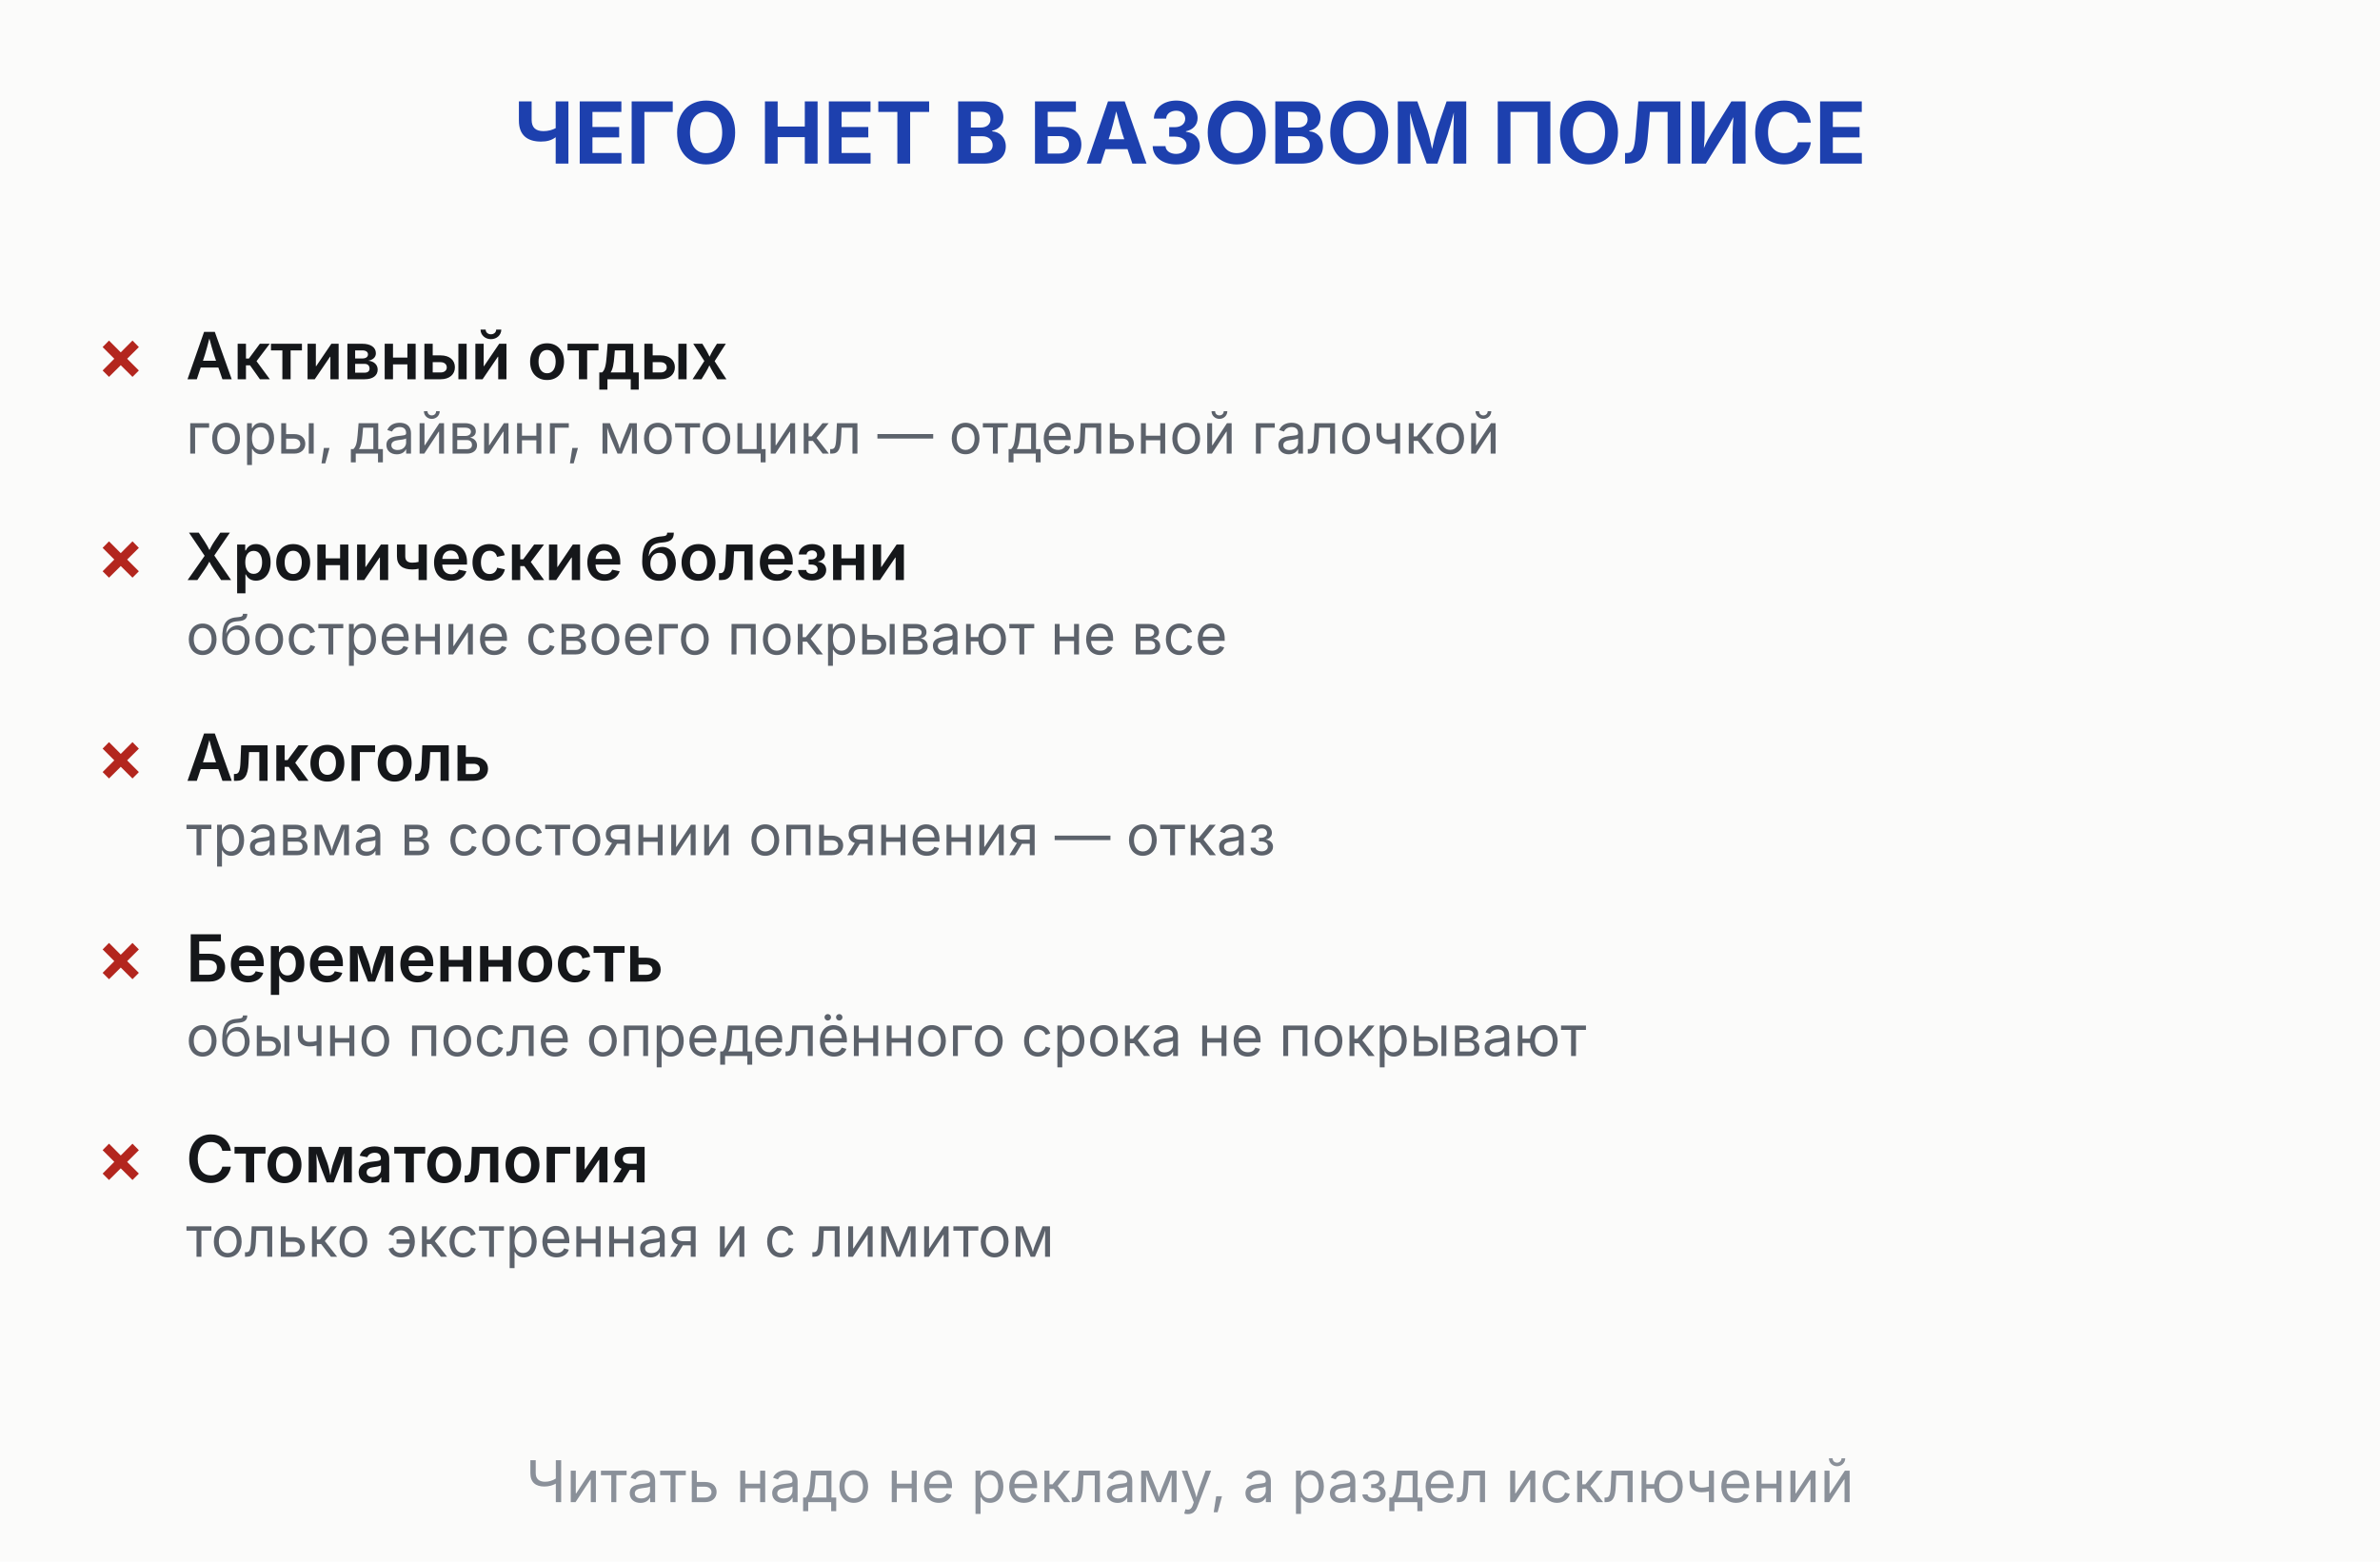
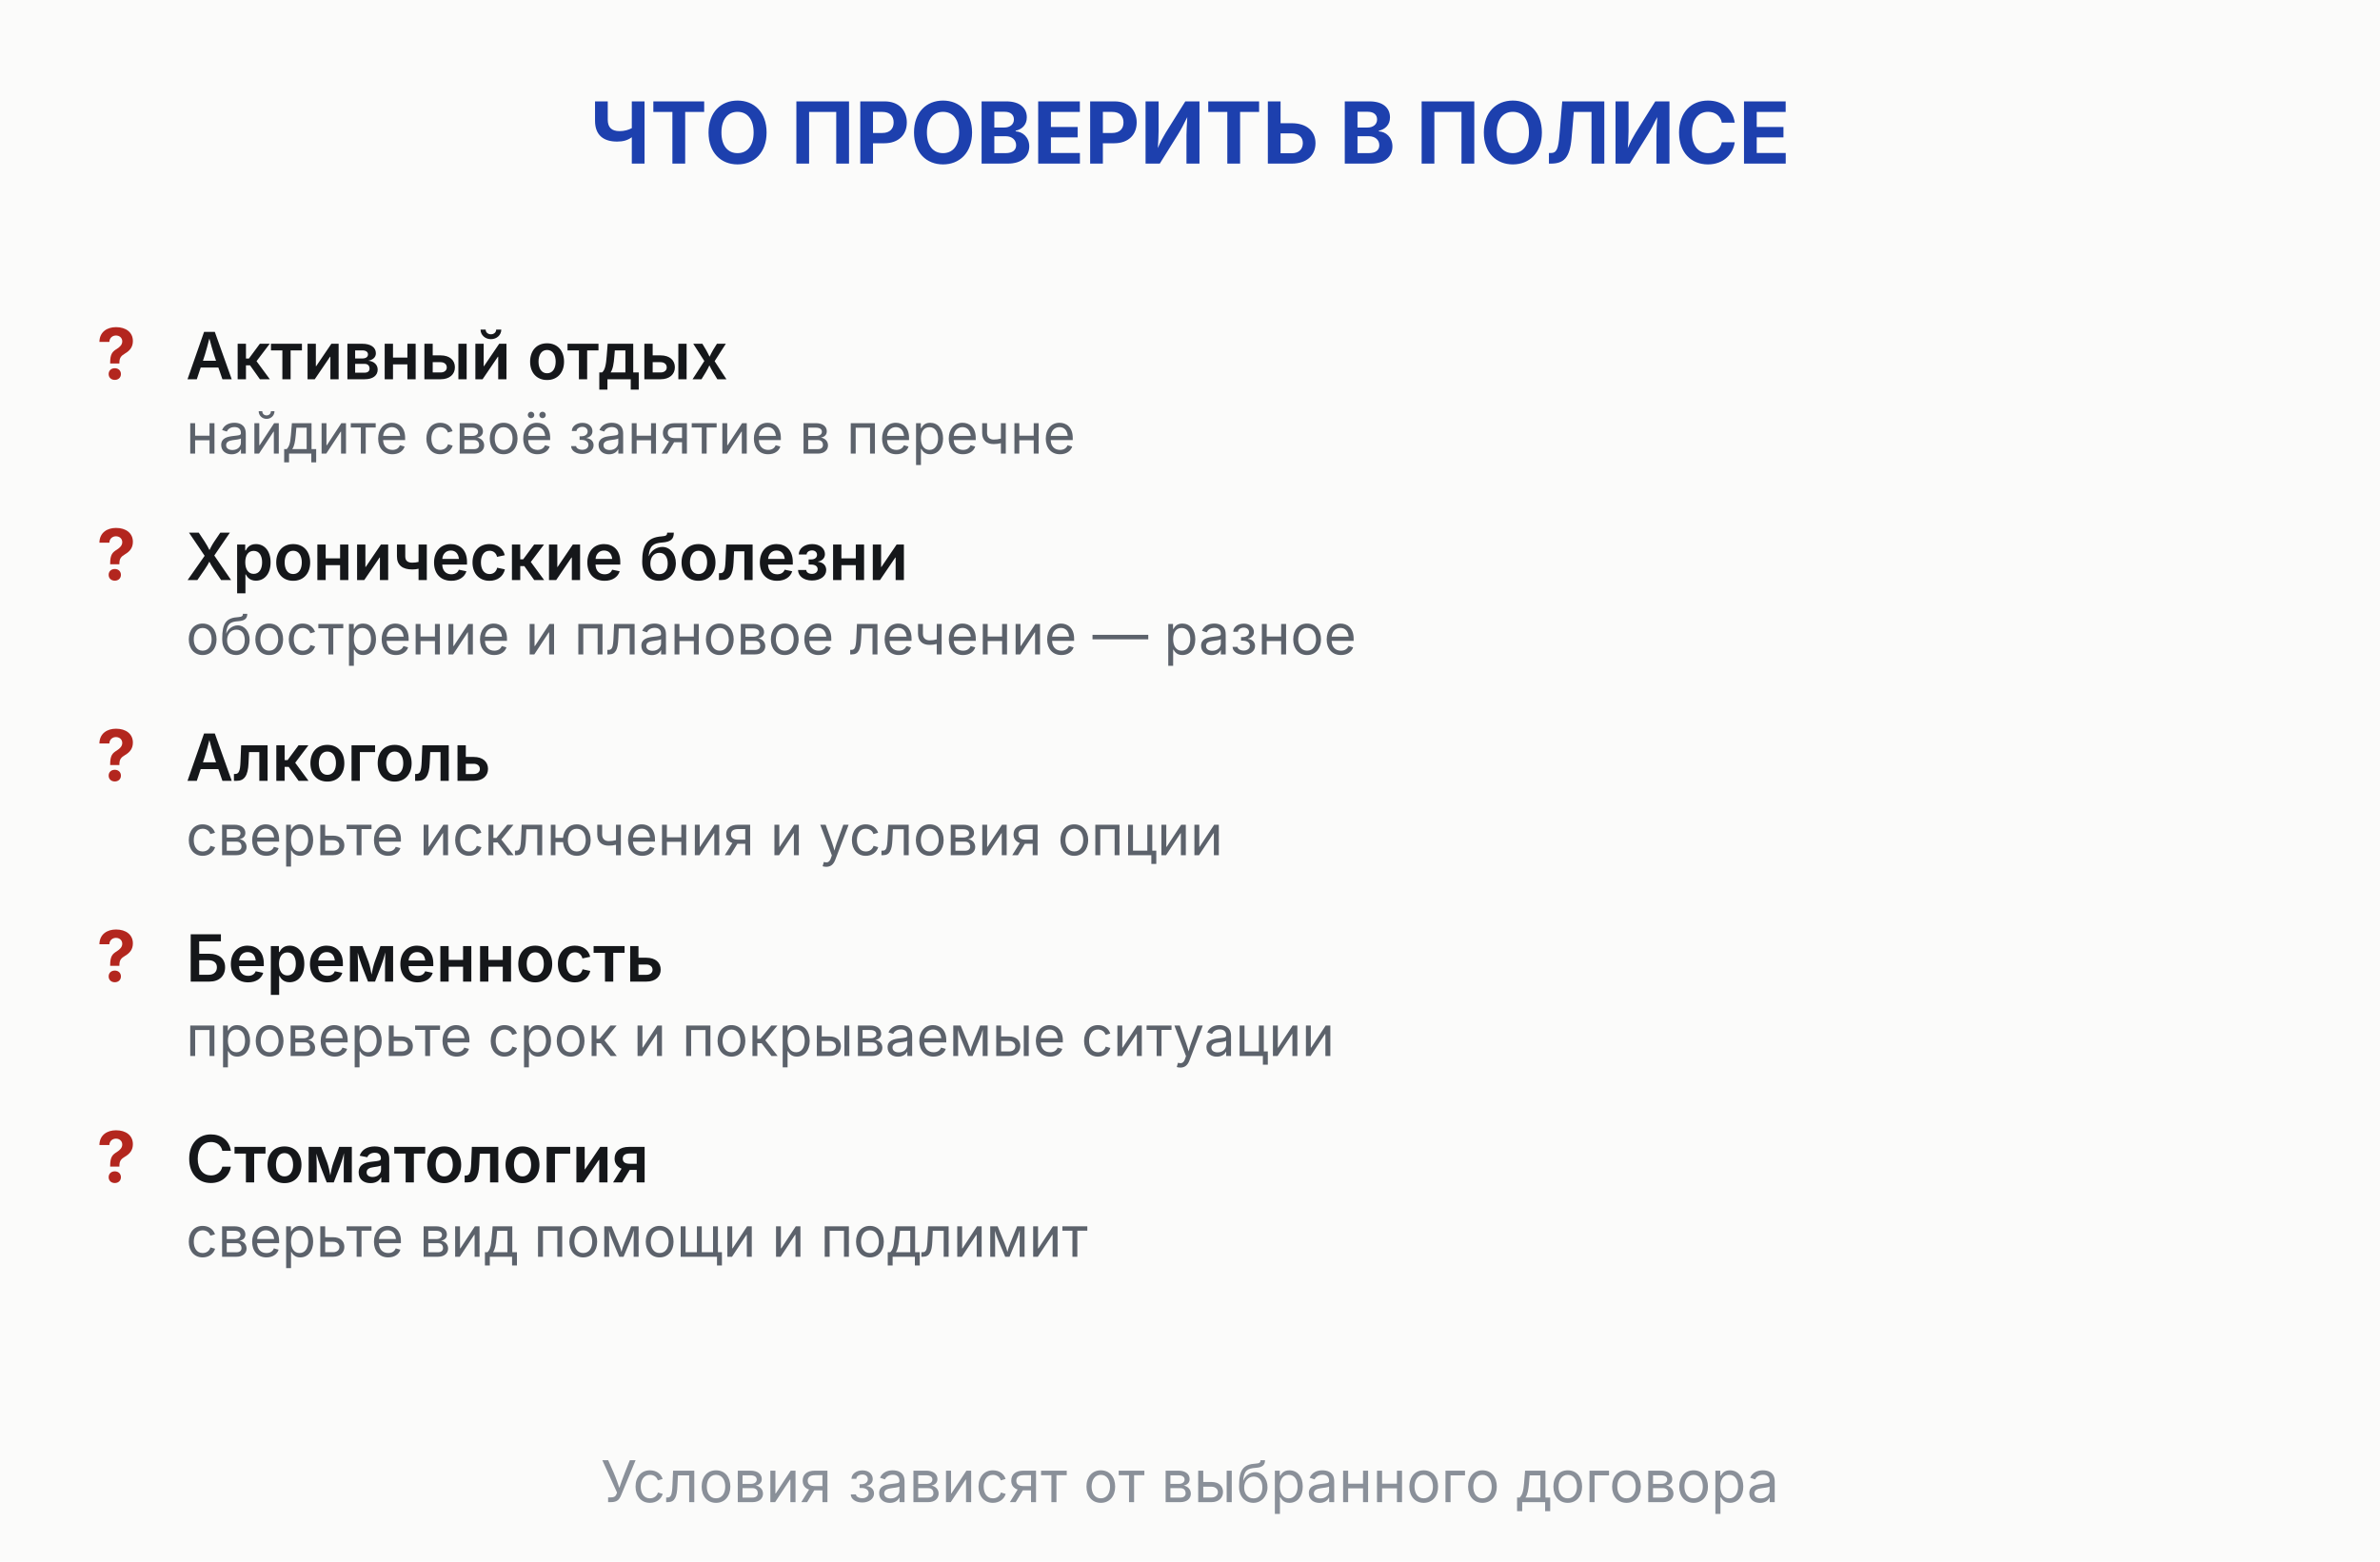
<svg xmlns="http://www.w3.org/2000/svg" viewBox="0 0 640 420" width="640" height="420" font-family="system-ui,-apple-system,sans-serif">
  <rect width="640" height="420" fill="#fbfbfa" />
-   <text x="320" y="44" text-anchor="middle" fill="#1d40ae" font-size="23" font-weight="700">ЧЕГО НЕТ В БАЗОВОМ ПОЛИСЕ</text>
-   <text x="26" y="102" fill="#b3261e" font-size="19" font-weight="700">×</text>
+   <text x="320" y="44" text-anchor="middle" fill="#1d40ae" font-size="23" font-weight="700">ЧТО ПРОВЕРИТЬ В ПОЛИСЕ</text>
+   <text x="26" y="102" fill="#b3261e" font-size="19" font-weight="700">?</text>
  <text x="50" y="102" fill="#15171a" font-size="17.5" font-weight="600">Активный отдых</text>
-   <text x="50" y="122" fill="#5c626b" font-size="15">горы, дайвинг, мотоцикл — отдельной галочкой</text>
-   <text x="26" y="156" fill="#b3261e" font-size="19" font-weight="700">×</text>
+   <text x="50" y="122" fill="#5c626b" font-size="15">найдите своё занятие в перечне</text>
+   <text x="26" y="156" fill="#b3261e" font-size="19" font-weight="700">?</text>
  <text x="50" y="156" fill="#15171a" font-size="17.5" font-weight="600">Хронические болезни</text>
-   <text x="50" y="176" fill="#5c626b" font-size="15">обострение своего покрывают не все</text>
-   <text x="26" y="210" fill="#b3261e" font-size="19" font-weight="700">×</text>
+   <text x="50" y="176" fill="#5c626b" font-size="15">обострение и плановое лечение — разное</text>
+   <text x="26" y="210" fill="#b3261e" font-size="19" font-weight="700">?</text>
  <text x="50" y="210" fill="#15171a" font-size="17.5" font-weight="600">Алкоголь</text>
-   <text x="50" y="230" fill="#5c626b" font-size="15">травма в состоянии опьянения — отказ</text>
-   <text x="26" y="264" fill="#b3261e" font-size="19" font-weight="700">×</text>
+   <text x="50" y="230" fill="#5c626b" font-size="15">сверьте исключения и условия опции</text>
+   <text x="26" y="264" fill="#b3261e" font-size="19" font-weight="700">?</text>
  <text x="50" y="264" fill="#15171a" font-size="17.5" font-weight="600">Беременность</text>
-   <text x="50" y="284" fill="#5c626b" font-size="15">обычно после определённого срока не покрывают</text>
-   <text x="26" y="318" fill="#b3261e" font-size="19" font-weight="700">×</text>
+   <text x="50" y="284" fill="#5c626b" font-size="15">проверьте срок и покрываемые ситуации</text>
+   <text x="26" y="318" fill="#b3261e" font-size="19" font-weight="700">?</text>
  <text x="50" y="318" fill="#15171a" font-size="17.5" font-weight="600">Стоматология</text>
-   <text x="50" y="338" fill="#5c626b" font-size="15">только экстренная и с лимитом</text>
-   <text x="320" y="404" text-anchor="middle" fill="#8a9099" font-size="15.5">Читать надо не рекламу, а раздел исключений</text>
+   <text x="50" y="338" fill="#5c626b" font-size="15">сверьте вид помощи и подлимит</text>
+   <text x="320" y="404" text-anchor="middle" fill="#8a9099" font-size="15.5">Условия зависят от выбранного договора</text>
</svg>
